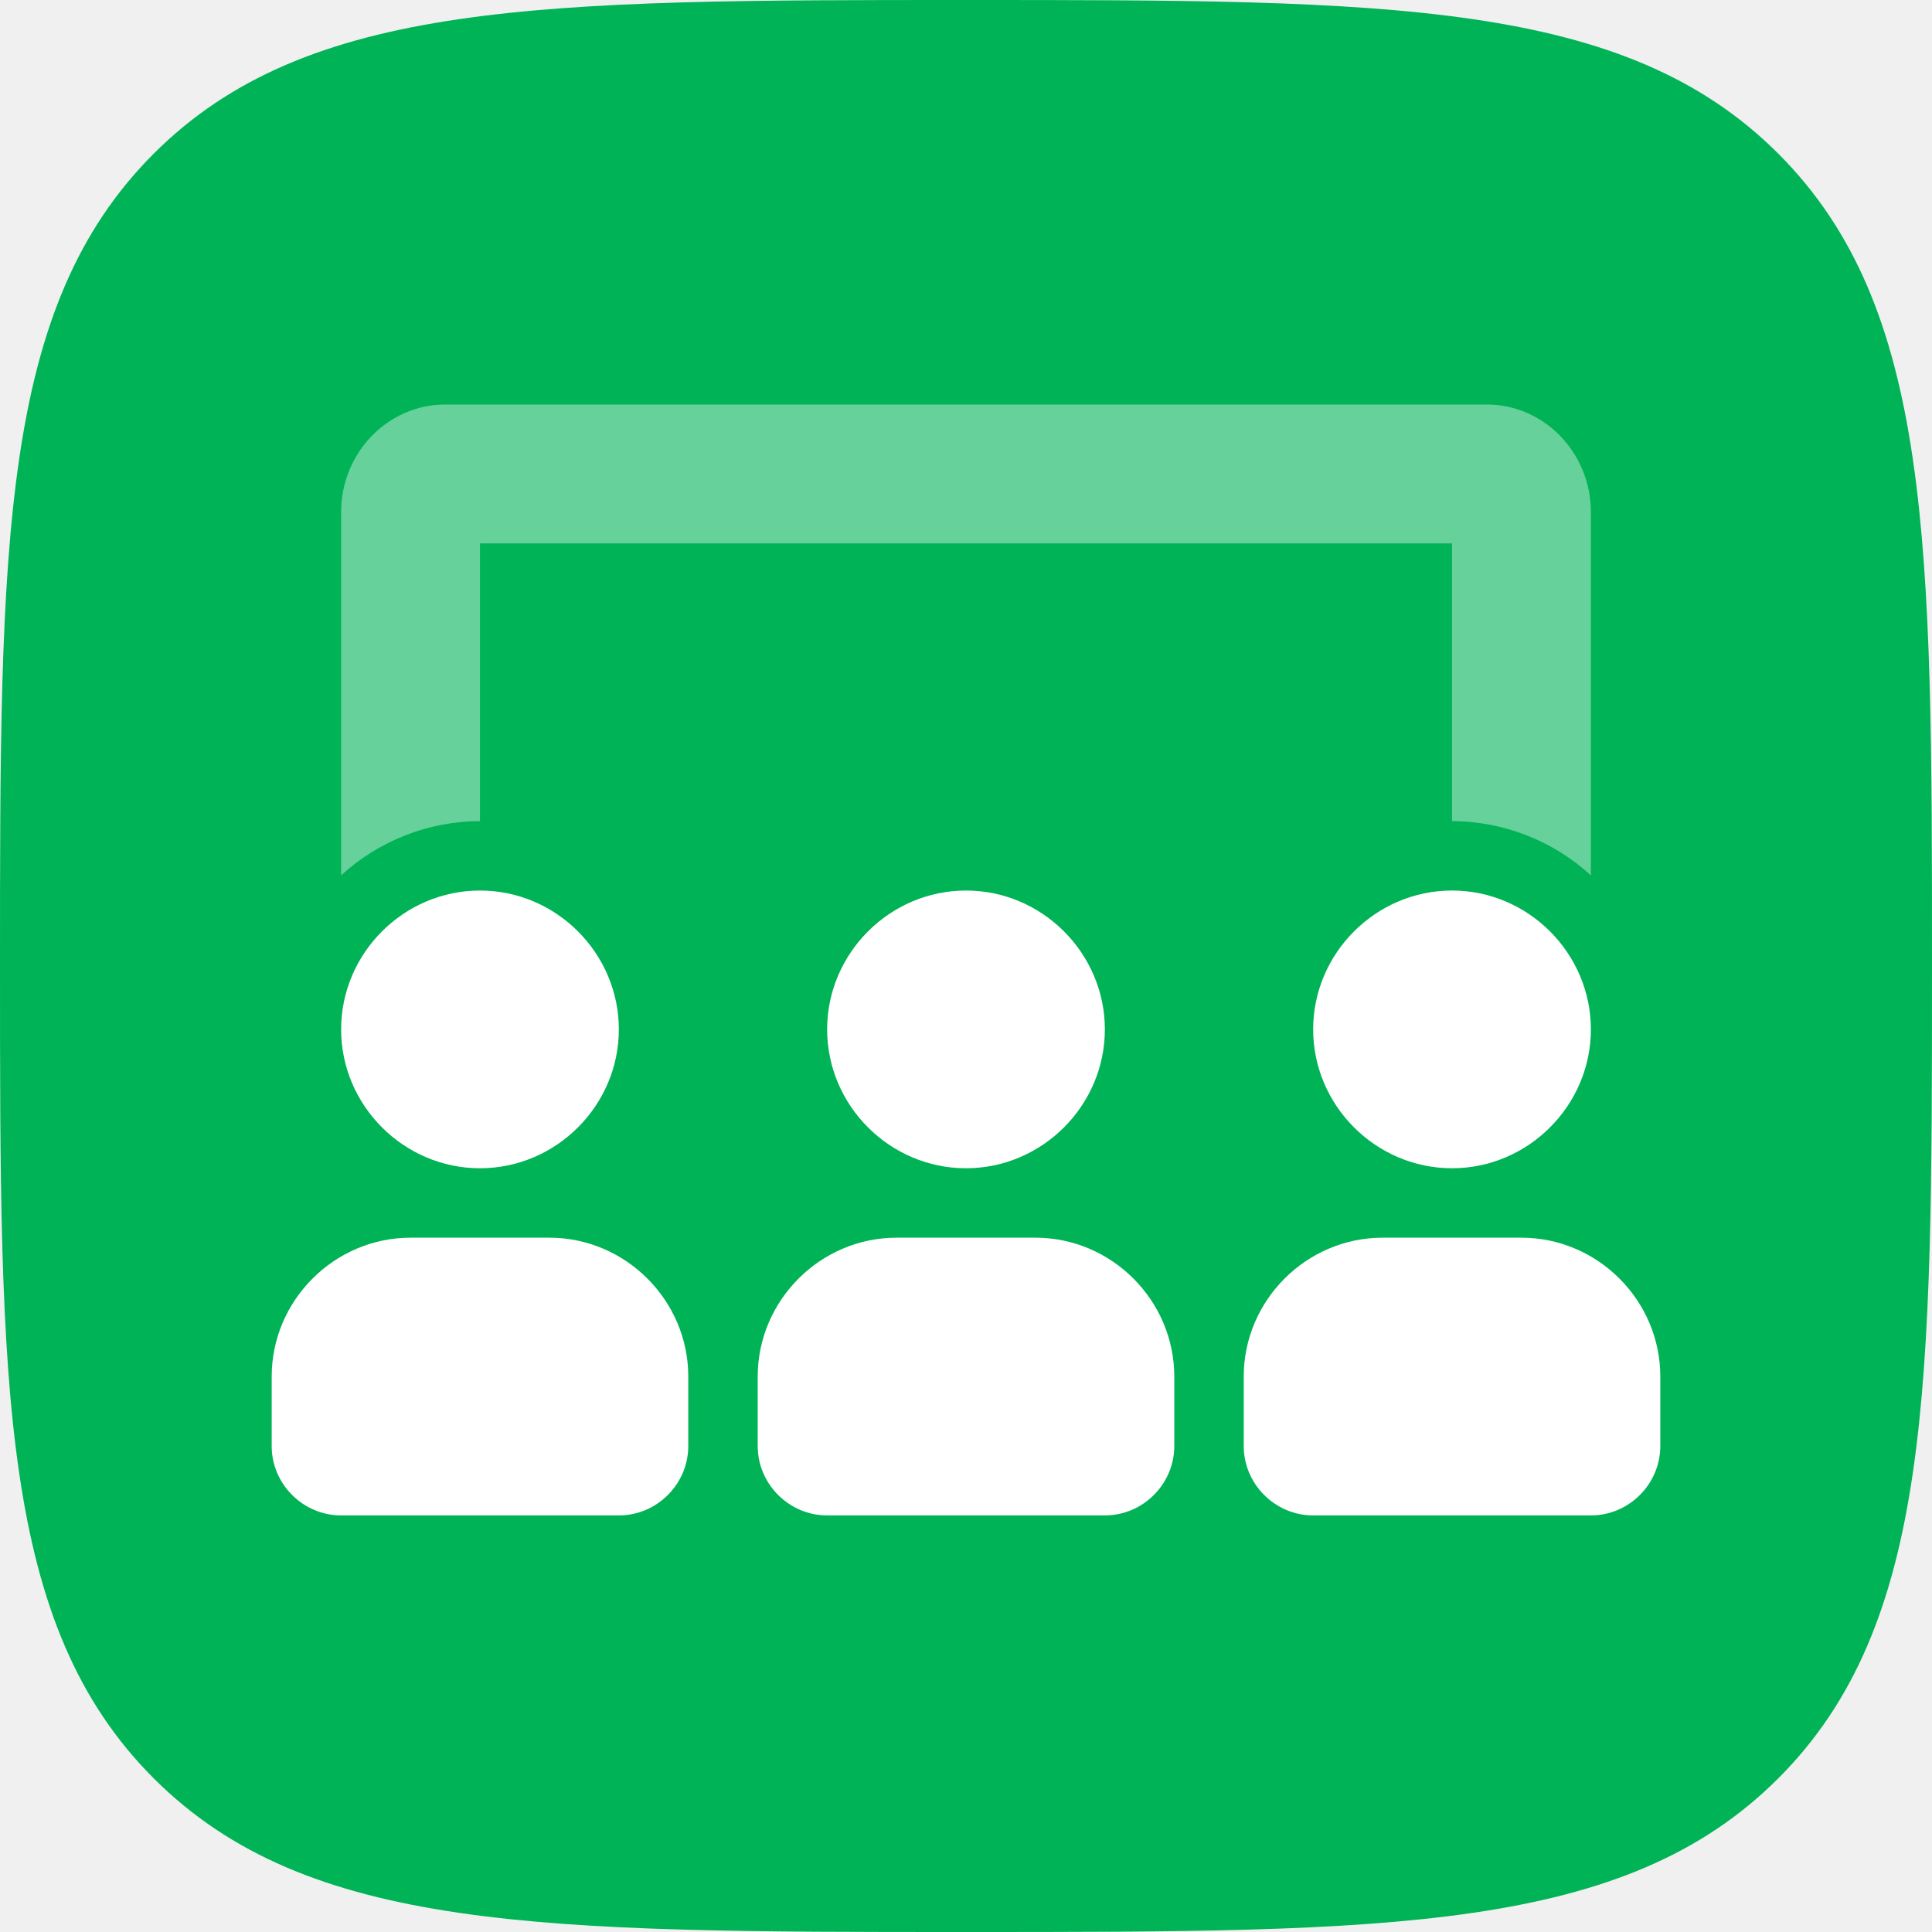
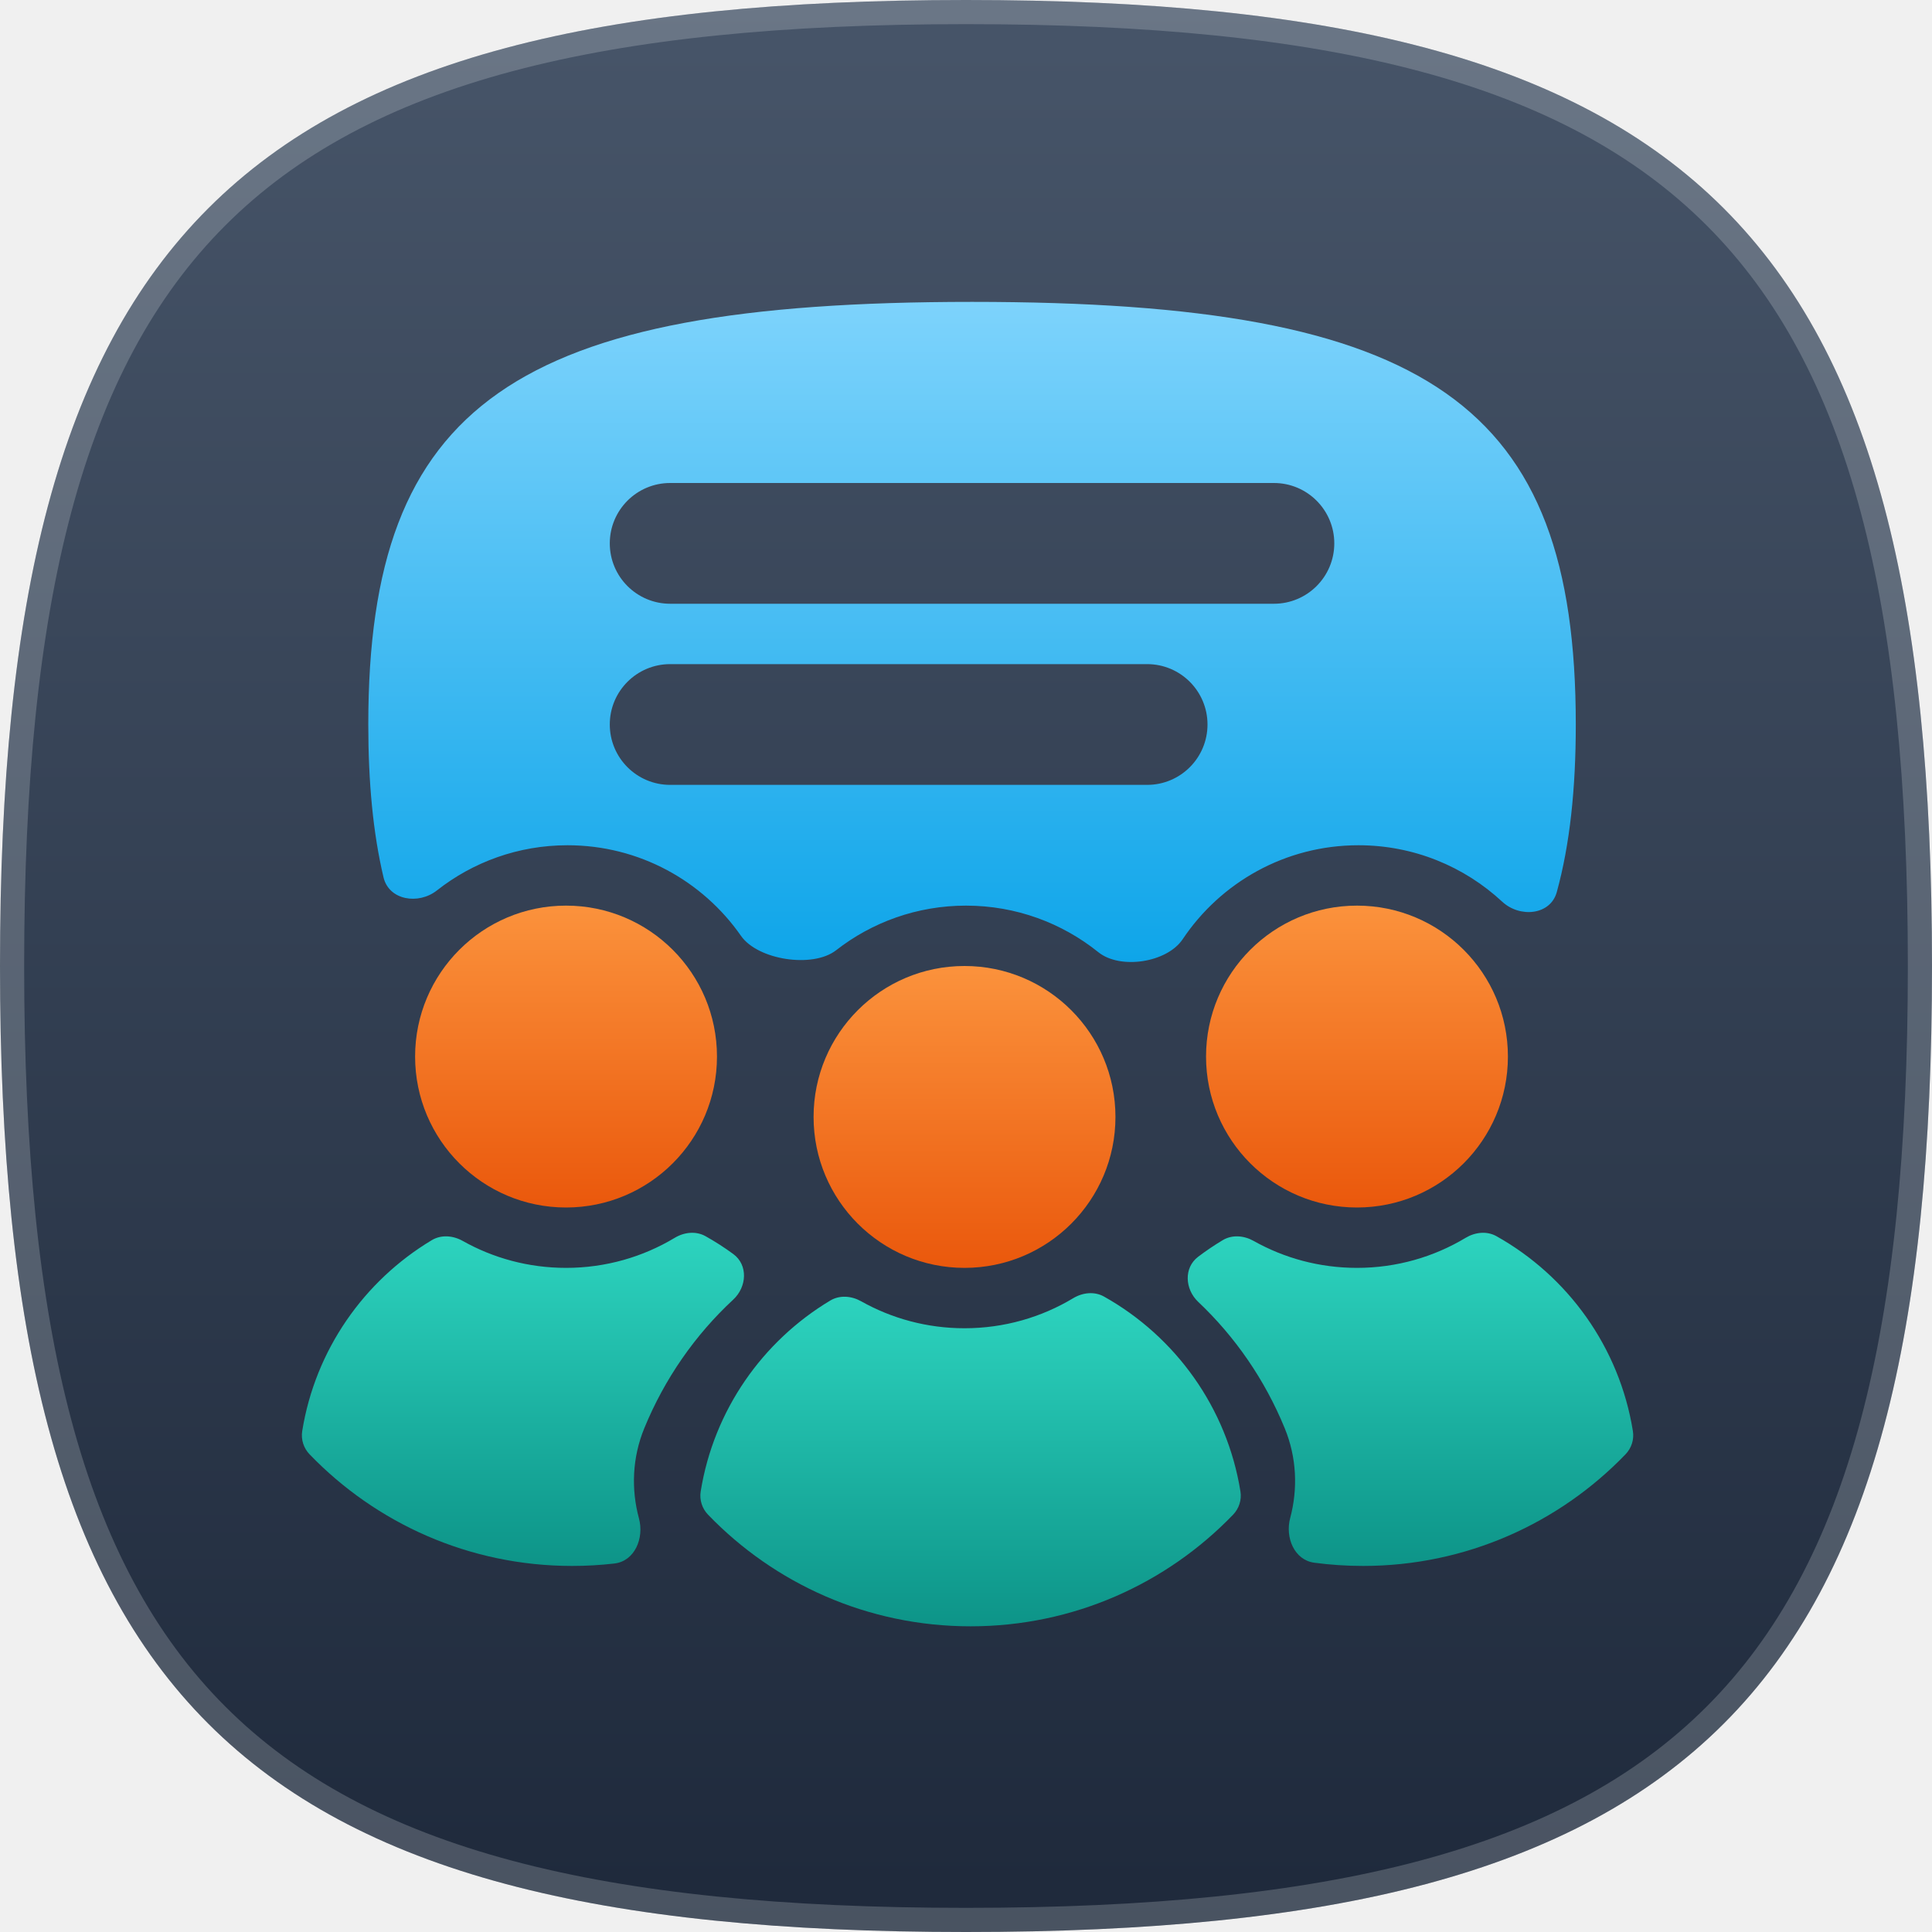
- <svg xmlns="http://www.w3.org/2000/svg" width="100%" height="100%" viewBox="0 0 64 64" version="1.1" xml:space="preserve" style="fill-rule:evenodd;clip-rule:evenodd;stroke-linejoin:round;stroke-miterlimit:2;">
-   <g transform="matrix(1,0,0,1,-453,-63)">
-     <g id="classes" transform="matrix(1,0,0,1,453,63)">
-       <path id="Path" d="M32,64C46.022,64 53.817,64 58.909,58.909C64,53.817 64,46.022 64,32C64,17.978 64,10.183 58.909,5.091C53.817,0 46.022,0 32,0C17.978,0 10.183,0 5.091,5.091C0,10.183 0,17.978 0,32C0,46.022 0,53.817 5.091,58.909C10.183,64 17.978,64 32,64Z" style="fill:rgb(0,179,86);" />
-       <g id="users-class" transform="matrix(0.071875,0,0,0.071875,32,31.8)">
-         <g transform="matrix(1,0,0,1,-320,-256)">
-           <path d="M608,217C590.525,201 567.693,192.082 544,192L544,64L96,64L96,192C72.307,192.083 49.476,201.002 32,217L32,49.59C32,22.25 53.53,0 80,0L560,0C586.47,0 608,22.25 608,49.59L608,217Z" style="fill:white;fill-opacity:0.4;fill-rule:nonzero;" />
-           <path d="M576,384L512,384C476.891,384 448,412.891 448,448L448,480C448,497.555 462.445,512 480,512L608,512C625.555,512 640,497.555 640,480L640,448C640,412.891 611.109,384 576,384ZM544,352C579.109,352 608,323.109 608,288C608,252.891 579.109,224 544,224C508.891,224 480,252.891 480,288C480,323.109 508.891,352 544,352ZM352,384L288,384C252.891,384 224,412.891 224,448L224,480C224,497.555 238.445,512 256,512L384,512C401.555,512 416,497.555 416,480L416,448C416,412.891 387.109,384 352,384ZM128,384L64,384C28.891,384 0,412.891 0,448L0,480C0,497.555 14.445,512 32,512L160,512C177.555,512 192,497.555 192,480L192,448C192,412.891 163.109,384 128,384ZM320,352C355.109,352 384,323.109 384,288C384,252.891 355.109,224 320,224C284.891,224 256,252.891 256,288C256,323.109 284.891,352 320,352ZM96,352C131.109,352 160,323.109 160,288C160,252.891 131.109,224 96,224C60.891,224 32,252.891 32,288C32,323.109 60.891,352 96,352Z" style="fill:white;fill-rule:nonzero;" />
-         </g>
-       </g>
+ <svg xmlns="http://www.w3.org/2000/svg" width="320" height="320" viewBox="0 0 320 320" fill="none">
+   <g clip-path="url(#clip0_895_8331)">
+     <path d="M160 0C281.326 0 320 38.674 320 160C320 281.326 281.326 320 160 320C38.674 320 0 281.326 0 160C0 38.674 38.674 0 160 0Z" fill="url(#paint0_linear_895_8331)" />
+     <path d="M160 2C220.573 2 259.85 11.683 284.083 35.917C308.317 60.15 318 99.427 318 160C318 220.573 308.317 259.85 284.083 284.083C259.85 308.317 220.573 318 160 318C99.427 318 60.15 308.317 35.917 284.083C11.683 259.85 2 220.573 2 160C2 99.427 11.683 60.15 35.917 35.917C60.15 11.683 99.427 2 160 2Z" stroke="#F8FAFC" stroke-opacity="0.2" stroke-width="4" />
+     <g clip-path="url(#clip1_895_8331)">
+       <path fill-rule="evenodd" clip-rule="evenodd" d="M198.464 215.634C196.259 213.55 196.033 209.99 198.452 208.158C199.754 207.172 201.112 206.254 202.519 205.411C204.088 204.471 206.039 204.636 207.633 205.532C212.695 208.378 218.537 210 224.757 210C231.339 210 237.497 208.183 242.756 205.023C244.324 204.082 246.269 203.861 247.864 204.755C259.681 211.378 268.224 223.148 270.458 237.029C270.683 238.432 270.224 239.856 269.238 240.879C258.257 252.278 242.835 259.369 225.758 259.369C223.02 259.369 220.326 259.187 217.685 258.834C214.375 258.392 212.834 254.659 213.696 251.432C214.983 246.616 214.783 241.427 212.795 236.571C209.509 228.547 204.588 221.418 198.464 215.634Z" fill="url(#paint1_linear_895_8331)" />
+       <circle cx="224.758" cy="175" r="25" fill="url(#paint2_linear_895_8331)" />
+       <path fill-rule="evenodd" clip-rule="evenodd" d="M121.448 215.253C123.711 213.155 123.935 209.518 121.443 207.698C119.981 206.628 118.451 205.645 116.863 204.755C115.268 203.861 113.322 204.082 111.755 205.024C106.496 208.183 100.338 210 93.755 210C87.535 210 81.694 208.378 76.632 205.532C75.037 204.636 73.086 204.471 71.517 205.411C60.288 212.14 52.218 223.596 50.056 237.029C49.831 238.433 50.29 239.856 51.276 240.88C62.257 252.278 77.678 259.369 94.756 259.369C97.124 259.369 99.461 259.233 101.758 258.967C105.128 258.578 106.718 254.773 105.832 251.498C104.523 246.659 104.716 241.44 106.716 236.557C110.074 228.362 115.139 221.101 121.448 215.253Z" fill="url(#paint3_linear_895_8331)" />
+       <circle cx="93.754" cy="175" r="25" fill="url(#paint4_linear_895_8331)" />
+       <path fill-rule="evenodd" clip-rule="evenodd" d="M142.631 215.532C141.037 214.636 139.086 214.471 137.517 215.411C126.288 222.14 118.218 233.596 116.057 247.029C115.831 248.433 116.29 249.856 117.276 250.88C128.257 262.278 143.678 269.369 160.756 269.369C177.834 269.369 193.255 262.278 204.237 250.879C205.223 249.856 205.682 248.432 205.456 247.029C203.222 233.148 194.68 221.378 182.863 214.755C181.268 213.861 179.322 214.082 177.755 215.023C172.496 218.183 166.338 220 159.755 220C153.535 220 147.694 218.378 142.631 215.532Z" fill="url(#paint5_linear_895_8331)" />
+       <circle cx="159.754" cy="185" r="25" fill="url(#paint6_linear_895_8331)" />
+       <path fill-rule="evenodd" clip-rule="evenodd" d="M261 120C261 66.92 236.829 50 161 50C85.171 50 61 66.92 61 120C61 129.579 61.787 137.981 63.523 145.318C64.421 149.113 69.302 149.898 72.365 147.485C78.32 142.797 85.833 140 94 140C105.897 140 116.407 145.935 122.731 155.006C125.525 159.013 134.632 160.399 138.483 157.394C144.418 152.761 151.887 150 160 150C168.297 150 175.92 152.887 181.919 157.712C185.553 160.634 193.296 159.438 195.889 155.562C202.167 146.179 212.862 140 225 140C234.195 140 242.562 143.546 248.808 149.345C251.729 152.057 256.799 151.594 257.855 147.751C260.026 139.854 261 130.656 261 120ZM101 90C101 84.477 105.477 80 111 80H211C216.523 80 221 84.477 221 90C221 95.523 216.523 100 211 100H111C105.477 100 101 95.523 101 90ZM111 110C105.477 110 101 114.477 101 120C101 125.523 105.477 130 111 130H190C195.523 130 200 125.523 200 120C200 114.477 195.523 110 190 110H111Z" fill="url(#paint7_linear_895_8331)" />
    </g>
  </g>
+   <defs>
+     <linearGradient id="paint0_linear_895_8331" x1="160" y1="0" x2="160" y2="320" gradientUnits="userSpaceOnUse">
+       <stop stop-color="#475569" />
+       <stop offset="1" stop-color="#1E293B" />
+     </linearGradient>
+     <linearGradient id="paint1_linear_895_8331" x1="233.618" y1="204.188" x2="233.618" y2="259.369" gradientUnits="userSpaceOnUse">
+       <stop stop-color="#2DD4BF" />
+       <stop offset="1" stop-color="#0D9488" />
+     </linearGradient>
+     <linearGradient id="paint2_linear_895_8331" x1="224.758" y1="150" x2="224.758" y2="200" gradientUnits="userSpaceOnUse">
+       <stop stop-color="#FB923C" />
+       <stop offset="1" stop-color="#EA580C" />
+     </linearGradient>
+     <linearGradient id="paint3_linear_895_8331" x1="86.615" y1="204.188" x2="86.615" y2="259.369" gradientUnits="userSpaceOnUse">
+       <stop stop-color="#2DD4BF" />
+       <stop offset="1" stop-color="#0D9488" />
+     </linearGradient>
+     <linearGradient id="paint4_linear_895_8331" x1="93.754" y1="150" x2="93.754" y2="200" gradientUnits="userSpaceOnUse">
+       <stop stop-color="#FB923C" />
+       <stop offset="1" stop-color="#EA580C" />
+     </linearGradient>
+     <linearGradient id="paint5_linear_895_8331" x1="160.756" y1="214.188" x2="160.756" y2="269.369" gradientUnits="userSpaceOnUse">
+       <stop stop-color="#2DD4BF" />
+       <stop offset="1" stop-color="#0D9488" />
+     </linearGradient>
+     <linearGradient id="paint6_linear_895_8331" x1="159.754" y1="160" x2="159.754" y2="210" gradientUnits="userSpaceOnUse">
+       <stop stop-color="#FB923C" />
+       <stop offset="1" stop-color="#EA580C" />
+     </linearGradient>
+     <linearGradient id="paint7_linear_895_8331" x1="161" y1="50" x2="161" y2="159.338" gradientUnits="userSpaceOnUse">
+       <stop stop-color="#7DD3FC" />
+       <stop offset="1" stop-color="#0EA5E9" />
+     </linearGradient>
+     <clipPath id="clip0_895_8331">
+       <rect width="320" height="320" fill="white" />
+     </clipPath>
+     <clipPath id="clip1_895_8331">
+       <rect width="240" height="240" fill="white" transform="translate(40 40)" />
+     </clipPath>
+   </defs>
</svg>
